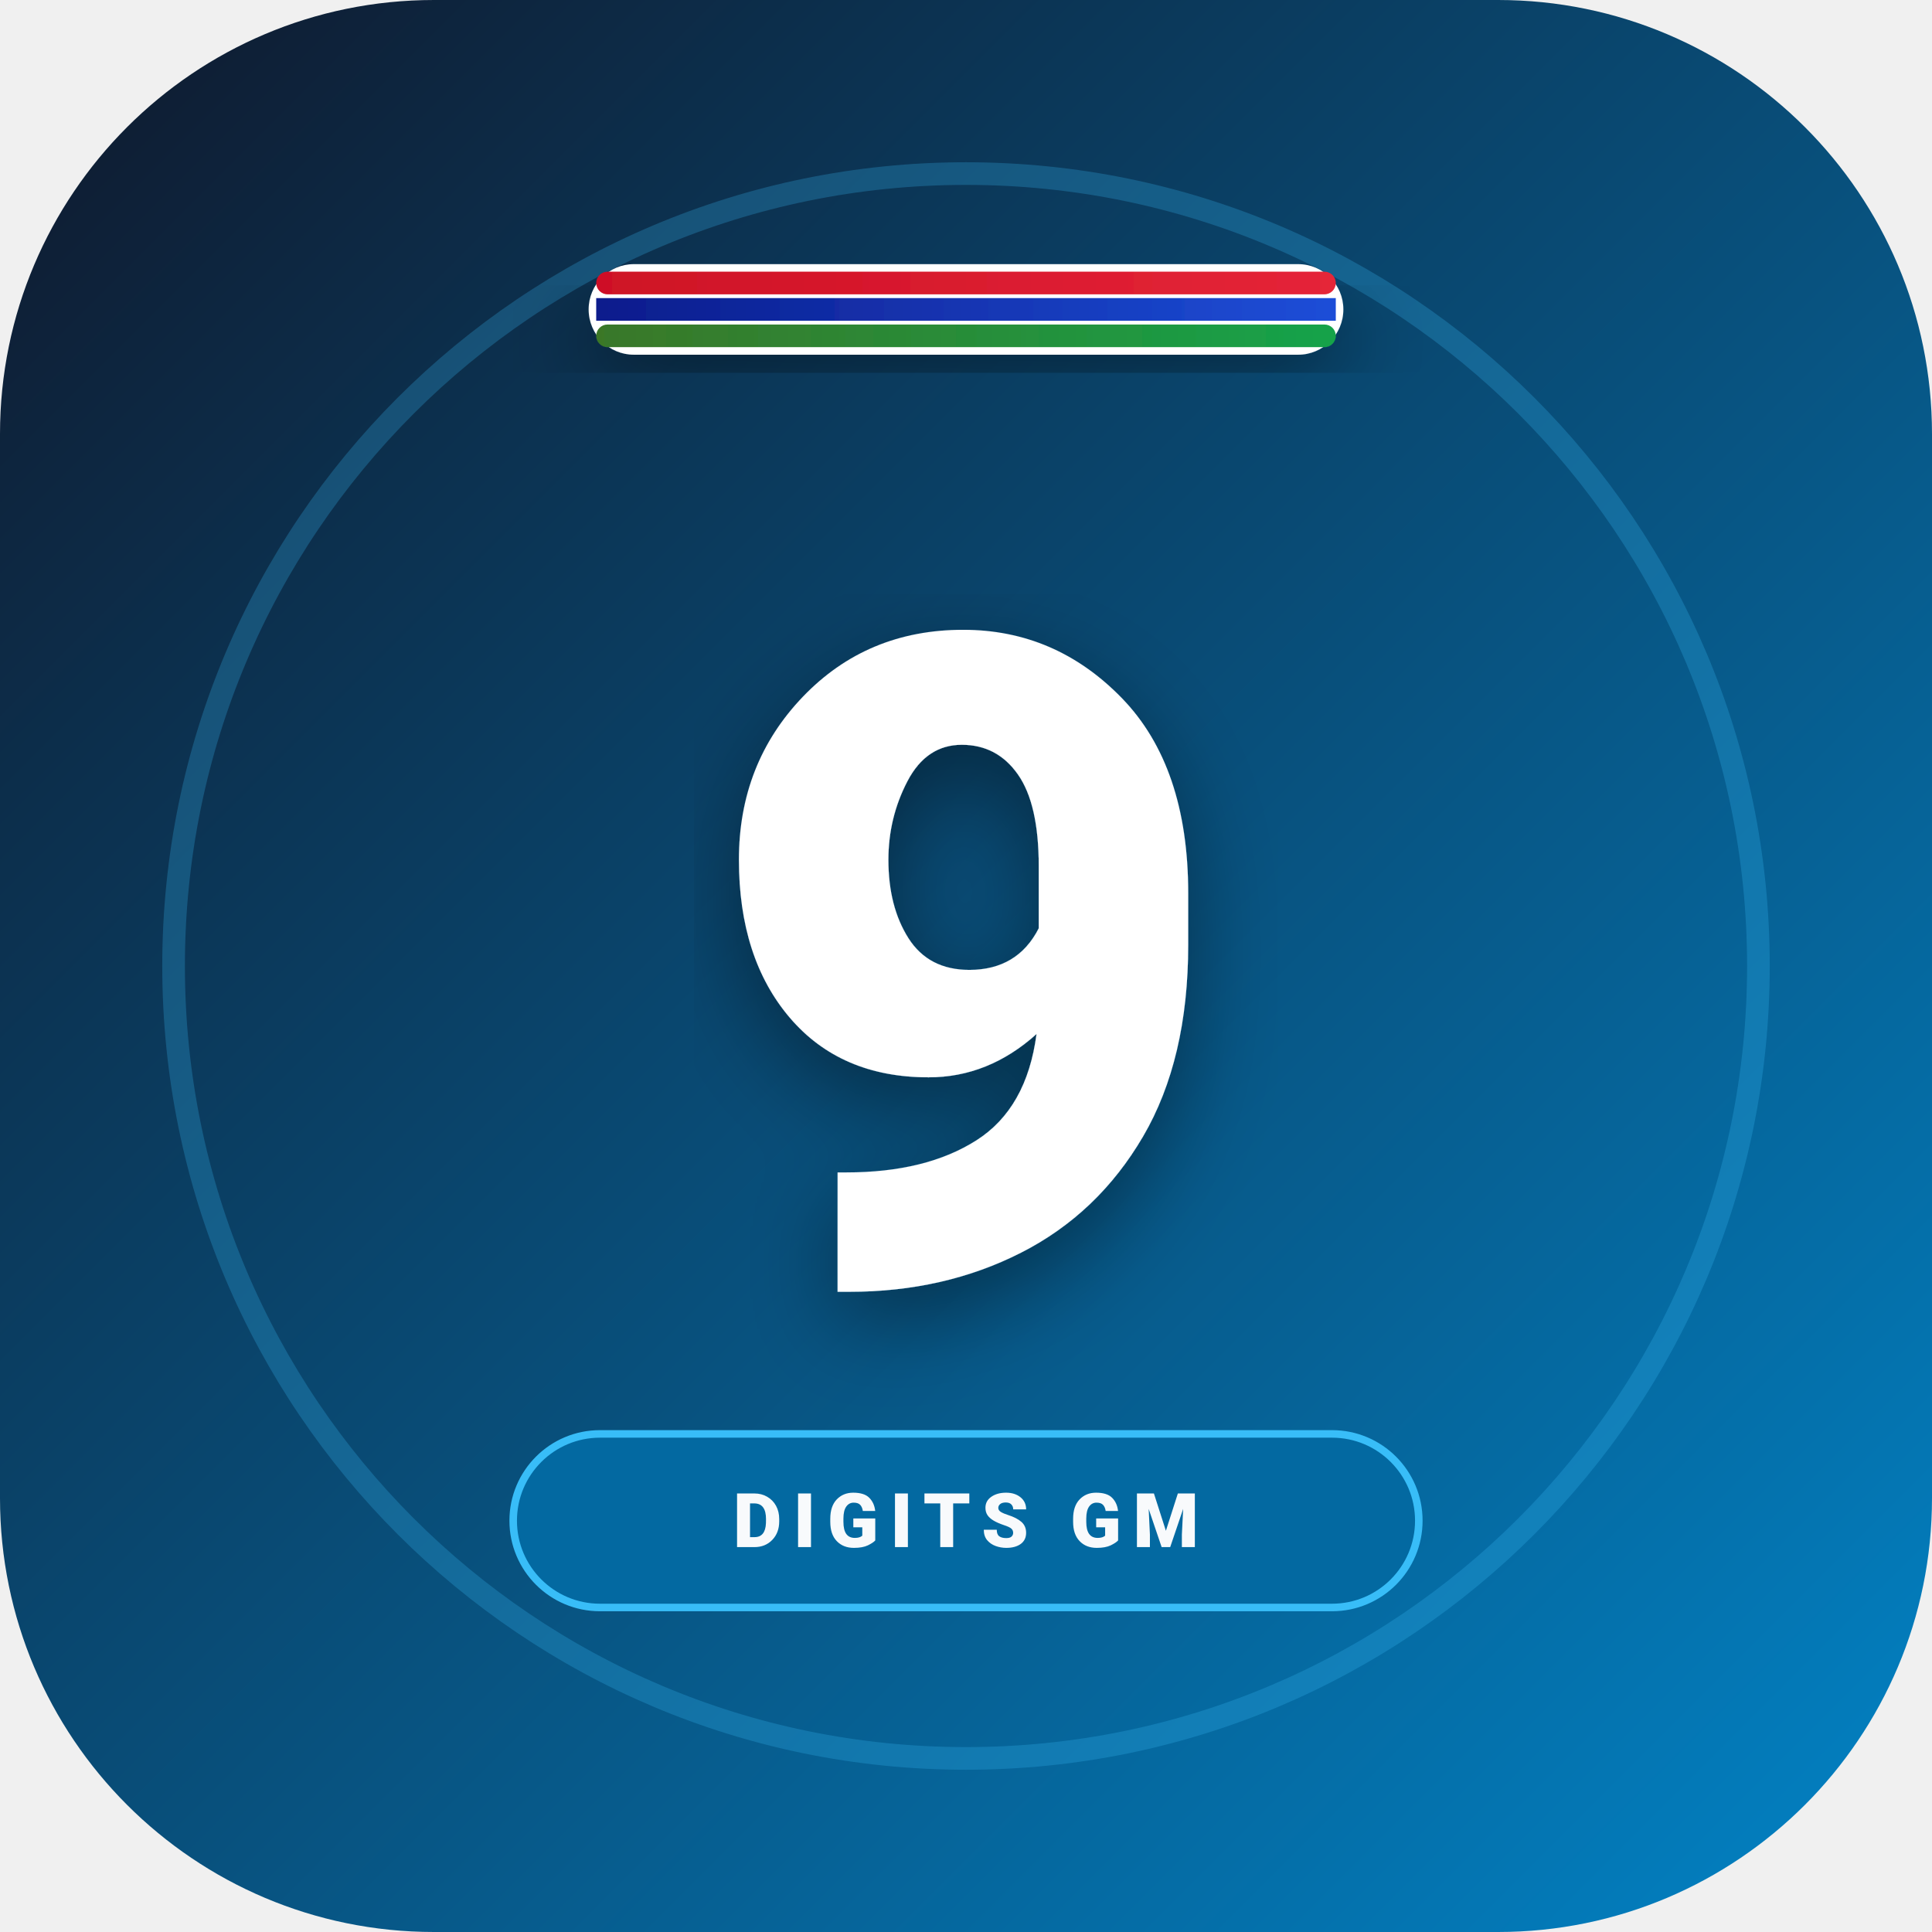
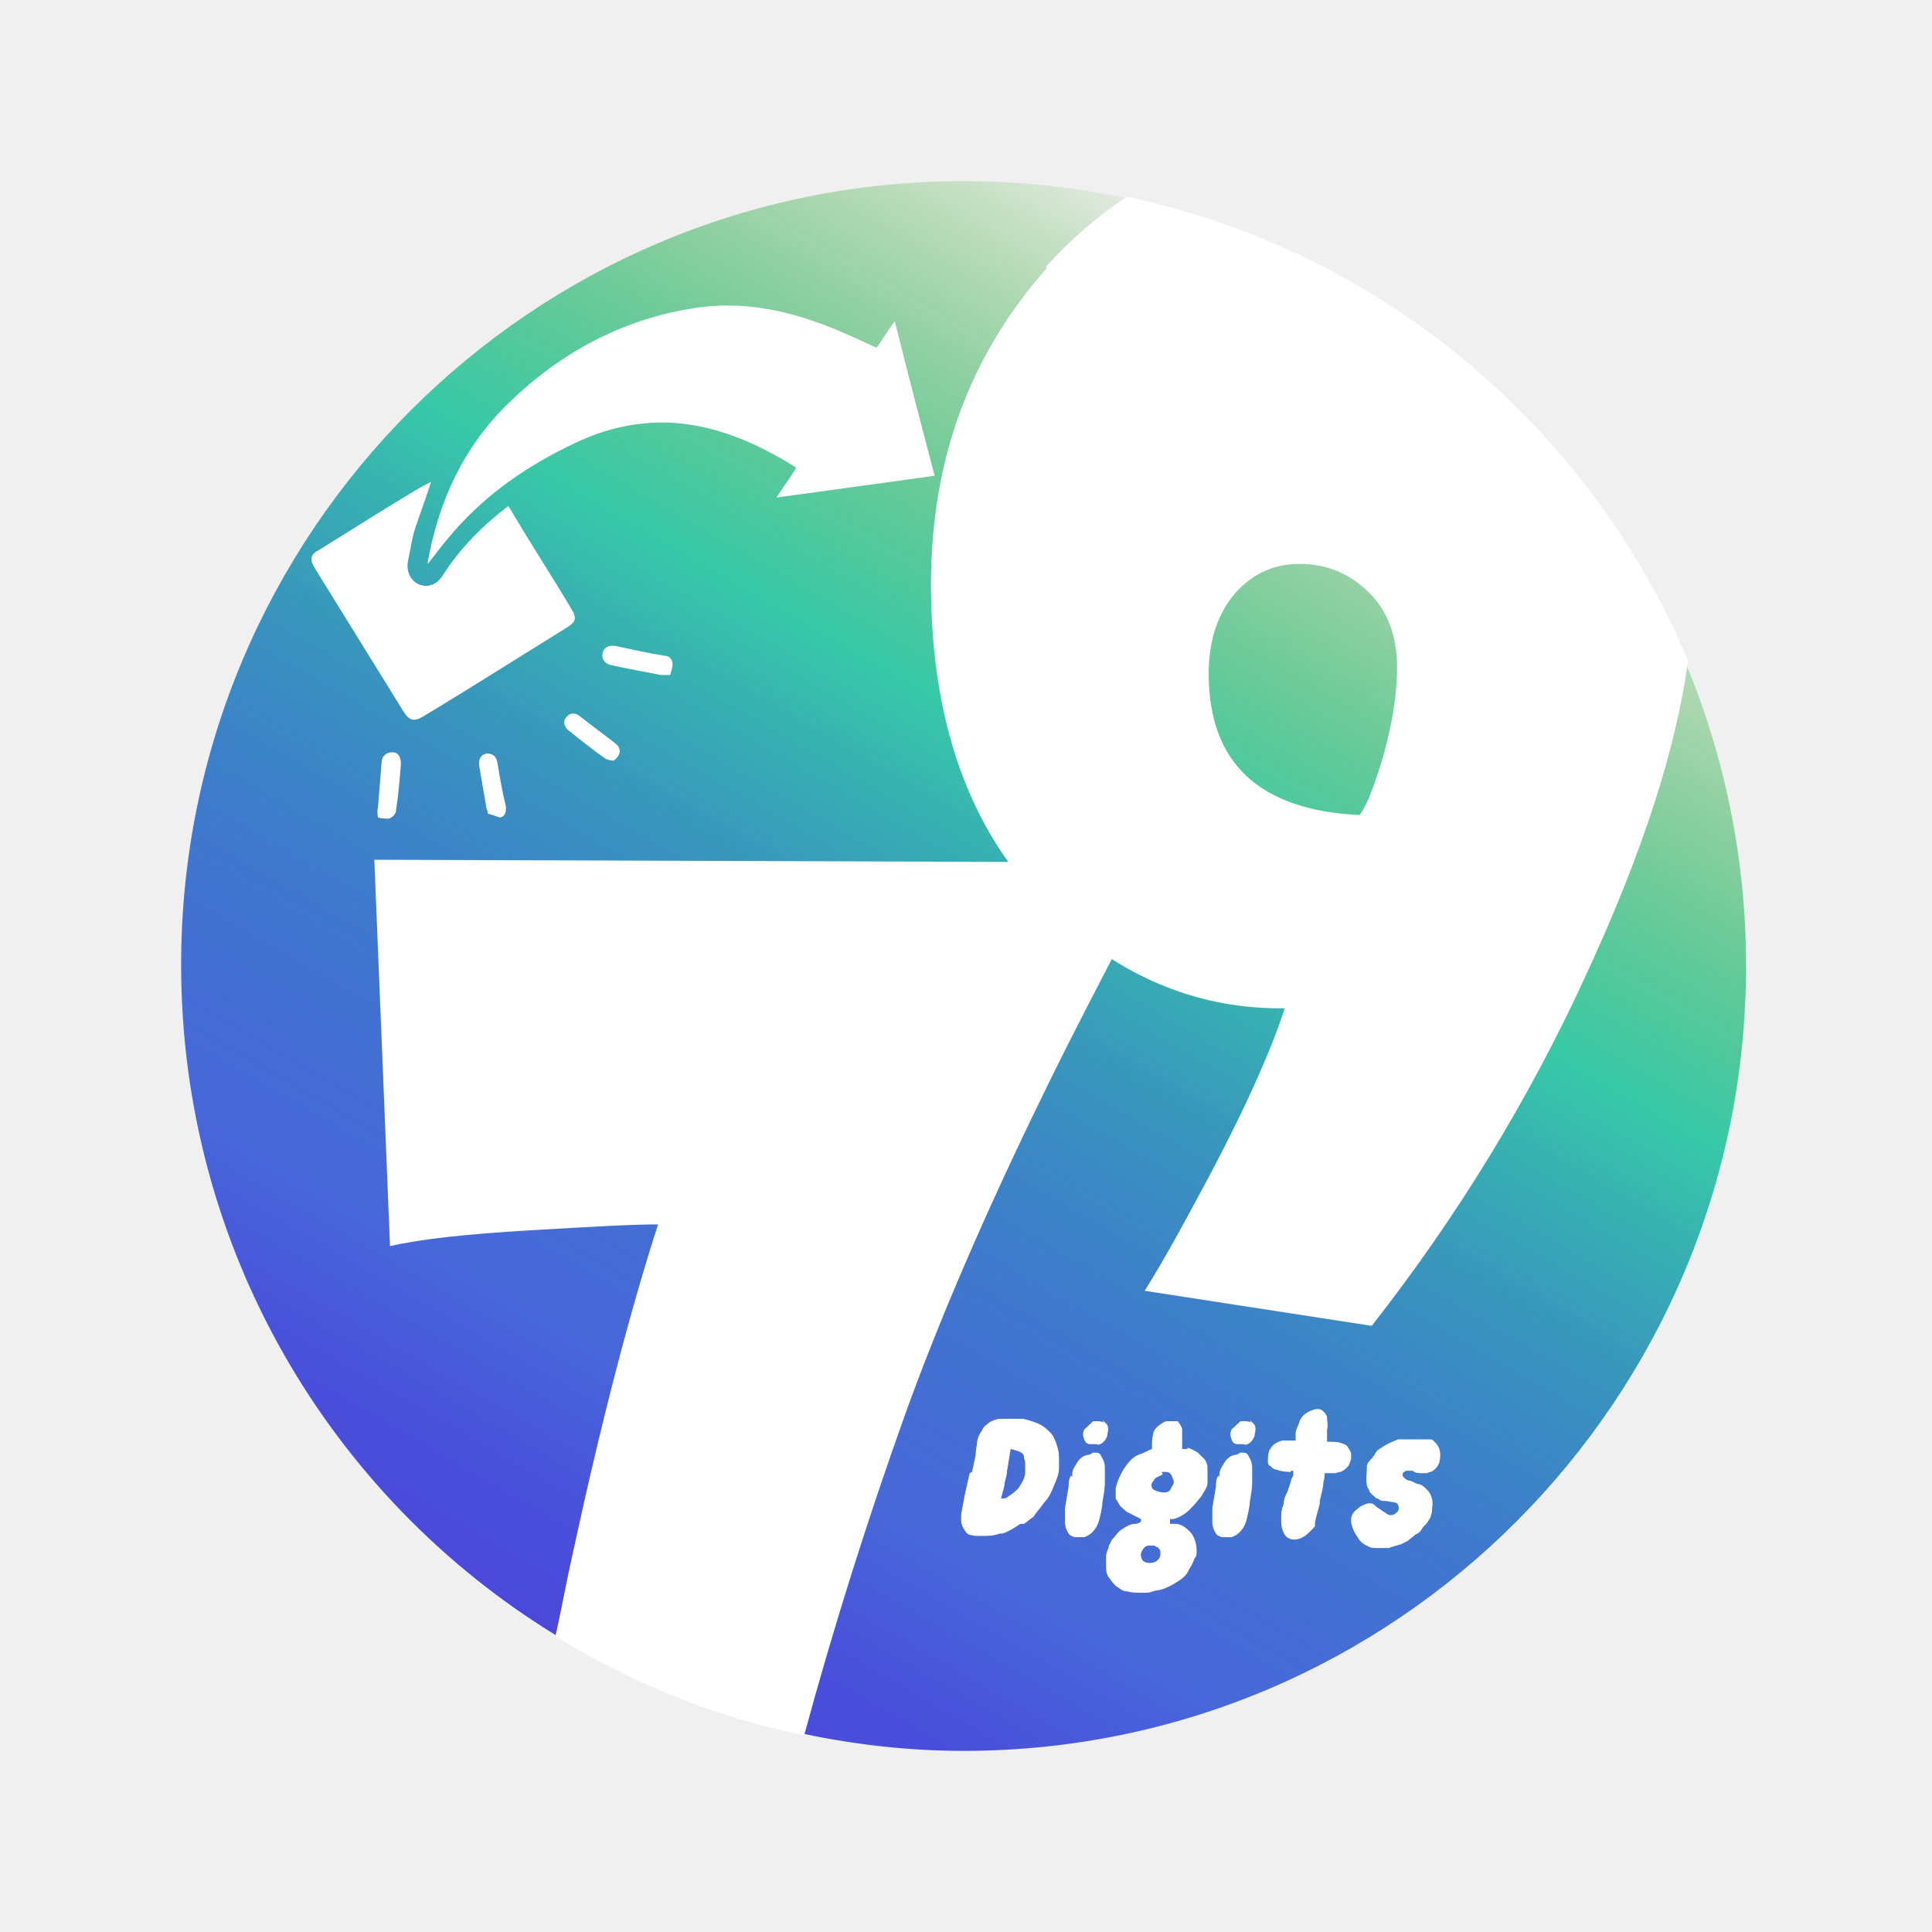
- <svg xmlns="http://www.w3.org/2000/svg" viewBox="0 0 512 512" width="512" height="512">
+ <svg xmlns="http://www.w3.org/2000/svg" id="Layer_1" viewBox="0 0 16 16">
  <defs>
-     <linearGradient id="bgGrad" x1="0%" y1="0%" x2="100%" y2="100%">
-       <stop offset="0%" stop-color="#0f172a" />
-       <stop offset="100%" stop-color="#0284c7" />
+     <style>.cls-1{fill:#fff;}.cls-2{fill:none;}.cls-3{fill:url(#New_Gradient_Swatch_1);}</style>
+     <linearGradient id="New_Gradient_Swatch_1" x1="11.23" y1="2.37" x2="4.73" y2="13.63" gradientUnits="userSpaceOnUse">
+       <stop offset="0" stop-color="#2c9904" stop-opacity="0" />
+       <stop offset=".07" stop-color="#2ea326" stop-opacity=".21" />
+       <stop offset=".27" stop-color="#35be82" stop-opacity=".78" />
+       <stop offset=".36" stop-color="#38c9a7" />
+       <stop offset=".5" stop-color="#2491b5" stop-opacity=".9" />
+       <stop offset=".66" stop-color="#1059c3" stop-opacity=".79" />
+       <stop offset=".78" stop-color="#0437cc" stop-opacity=".72" />
+       <stop offset=".84" stop-color="#002ad0" stop-opacity=".7" />
+       <stop offset=".85" stop-color="#0024d0" stop-opacity=".7" />
+       <stop offset=".94" stop-color="#0209d0" stop-opacity=".7" />
+       <stop offset="1" stop-color="#0300d0" stop-opacity=".7" />
    </linearGradient>
-     <linearGradient id="accentGrad" x1="0%" y1="0%" x2="100%" y2="100%">
-       <stop offset="0%" stop-color="#38bdf8" />
-       <stop offset="100%" stop-color="#0284c7" />
-     </linearGradient>
-     <linearGradient id="gambiaRed" x1="0%" y1="0%" x2="100%" y2="0%">
-       <stop offset="0%" stop-color="#CE1126" />
-       <stop offset="100%" stop-color="#E52538" />
-     </linearGradient>
-     <linearGradient id="gambiaBlue" x1="0%" y1="0%" x2="100%" y2="0%">
-       <stop offset="0%" stop-color="#0C1C8C" />
-       <stop offset="100%" stop-color="#1D4ED8" />
-     </linearGradient>
-     <linearGradient id="gambiaGreen" x1="0%" y1="0%" x2="100%" y2="0%">
-       <stop offset="0%" stop-color="#3A7728" />
-       <stop offset="100%" stop-color="#16A34A" />
-     </linearGradient>
-     <filter id="shadow" x="-10%" y="-10%" width="130%" height="130%">
-       <feDropShadow dx="0" dy="8" stdDeviation="12" flood-color="#000000" flood-opacity="0.4" />
-     </filter>
  </defs>
-   <rect width="512" height="512" rx="115" fill="url(#bgGrad)" />
-   <circle cx="256" cy="256" r="210" fill="none" stroke="#38bdf8" stroke-opacity="0.25" stroke-width="6" />
-   <g transform="translate(156, 70)" filter="url(#shadow)">
-     <rect width="200" height="24" rx="12" fill="#FFFFFF" />
-     <rect x="2" y="2" width="196" height="6" rx="3" fill="url(#gambiaRed)" />
-     <rect x="2" y="9" width="196" height="6" fill="url(#gambiaBlue)" />
-     <rect x="2" y="16" width="196" height="6" rx="3" fill="url(#gambiaGreen)" />
+   <path class="cls-3" d="m14.46,8c0,3.59-2.9,6.5-6.48,6.5-.45,0-.89-.05-1.32-.14-.74-.15-1.43-.43-2.06-.82-1.86-1.14-3.1-3.2-3.1-5.55C1.5,4.41,4.4,1.5,7.98,1.5s6.48,2.91,6.48,6.5Z" />
+   <g>
+     <path class="cls-1" d="m3.54,4.67c.09-.52.3-.97.67-1.33.43-.42.95-.7,1.55-.79.39-.06.77.02,1.14.17.12.05.23.1.36.16.05-.07.09-.14.15-.22.11.44.22.86.33,1.28-.44.06-.86.12-1.31.18.06-.09.11-.16.16-.24,0,0,0-.01,0-.01-.32-.2-.66-.35-1.04-.37-.28-.01-.54.05-.79.17-.38.18-.72.41-1,.73-.07.08-.14.17-.21.26Z" />
+     <path class="cls-1" d="m3.57,3.99c-.04.13-.09.26-.13.38-.03.09-.04.18-.06.27-.02.09.02.17.09.2.08.03.15,0,.2-.08.14-.22.33-.41.54-.57.01.02.02.03.03.05.16.27.33.53.49.8.05.08.04.11-.04.16-.39.24-.78.49-1.18.73-.08.05-.12.04-.17-.04-.24-.39-.49-.79-.73-1.18-.05-.08-.04-.12.04-.16.29-.18.57-.36.86-.53.01,0,.02-.01.04-.02Z" />
+     <path class="cls-1" d="m5.55,5.59s-.06,0-.08,0c-.14-.03-.27-.05-.4-.08-.06-.01-.09-.05-.08-.1.01-.05.05-.07.11-.06.14.03.27.06.4.08.04,0,.07.03.07.07,0,.03-.01.05-.02.09Z" />
+     <path class="cls-1" d="m5.09,6.3s-.05,0-.08-.02c-.1-.07-.2-.15-.3-.23-.04-.03-.05-.08-.02-.11.03-.04.07-.04.11-.01.1.08.2.15.3.23.05.04.04.1-.02.14Z" />
+     <path class="cls-1" d="m4.04,6.74s0-.03-.01-.04c-.02-.12-.04-.23-.06-.35-.01-.06.01-.1.06-.11.05,0,.08.02.09.08.02.12.04.24.07.36,0,.04,0,.08-.05.09l-.09-.03Z" />
+     <path class="cls-1" d="m3.13,6.77s-.01-.06,0-.08c.01-.12.02-.24.03-.37,0-.06.04-.09.09-.09.05,0,.07.04.07.1-.01.13-.02.25-.04.38,0,.03-.03.06-.06.07-.02,0-.06,0-.09-.01Z" />
  </g>
-   <g filter="url(#shadow)">
-     <text x="256" y="340" font-family="system-ui, -apple-system, BlinkMacSystemFont, 'Segoe UI', Roboto, sans-serif" font-size="240" font-weight="900" fill="#FFFFFF" text-anchor="middle" letter-spacing="-6">9</text>
+   <g>
+     <path class="cls-1" d="m8.05,12.19l.03-.14s0-.05.01-.08c0-.04.01-.08.04-.12.01-.02.02-.04.04-.05.03-.03.06-.04.1-.05.02,0,.04,0,.06,0,.05,0,.09,0,.14,0,.05.01.11.03.15.05l.03.02s.05.04.07.07c.01.02.02.04.03.07.01.03.02.07.02.1,0,.03,0,.07,0,.1,0,.05-.02.09-.04.14-.02.05-.04.1-.08.14l-.03.04s-.04.05-.06.08c0,0,0,0,0,0-.03.02-.05.04-.08.06h-.03s-.1.07-.15.08c0,0-.01,0-.02,0-.05.02-.1.02-.16.02-.03,0-.06,0-.09-.01-.01,0-.02-.01-.03-.02-.02-.03-.04-.06-.04-.1,0-.02,0-.04,0-.05l.03-.16.04-.18Zm.38.14s.06-.08.06-.13c0-.02,0-.05,0-.07,0-.02,0-.04-.01-.05,0,0,0-.01,0-.02,0-.01-.01-.02-.02-.03-.02-.01-.05-.02-.09-.03-.01.05-.02.13-.03.18,0,.03-.01.06-.02.1,0,.03-.02.09-.03.13.02,0,.04,0,.05-.01.03-.02.06-.04.09-.07Z" />
+     <path class="cls-1" d="m8.88,12.23s0-.01,0-.02c0-.03.01-.05.03-.08.02-.04.05-.07.09-.08.02,0,.04-.01.05-.02,0,0,.01,0,.01,0,.03,0,.05,0,.06.03.02.03.03.06.03.1,0,.04,0,.08,0,.12,0,.05-.01.1-.02.16,0,.04-.02.12-.03.16-.02.06-.06.11-.12.13-.01,0-.02,0-.04,0h-.04s-.04-.01-.05-.03c-.02-.03-.03-.06-.03-.09,0-.04,0-.08,0-.12.01-.06.02-.12.03-.18,0-.03,0-.06.02-.09Zm.25-.47s.03.03.04.04c.01.02.01.05,0,.08,0,.01,0,.02-.01.03,0,.01-.02.03-.03.04-.02.01-.03.02-.05.01-.02,0-.04,0-.05,0-.04,0-.05-.03-.06-.07,0-.03,0-.05.03-.07.01-.01.02-.02.03-.03,0,0,.01,0,.01-.01,0,0,.01-.01.02-.01,0,0,.02,0,.03,0,.01,0,.03,0,.05.01Z" />
+     <path class="cls-1" d="m9.84,11.99s.05.02.08.04c.02.02.04.04.06.06.01.02.02.04.02.06,0,.03,0,.05,0,.08,0,.01,0,.03,0,.05,0,.04-.03.07-.05.11-.04.05-.08.1-.13.14-.03.02-.06.04-.1.05-.01,0-.02,0-.03,0,0,.01,0,.03,0,.04,0,0,0,0,0,0,.02,0,.05,0,.06,0,.04.01.07.03.1.06.04.04.06.1.06.16,0,.03,0,.05-.02.07-.01.04-.04.08-.06.12-.02.03-.05.05-.08.07-.05.03-.1.06-.16.07-.03,0-.06.02-.09.02-.02,0-.04,0-.06,0-.03,0-.07,0-.1-.01-.04,0-.06-.02-.09-.04-.02-.01-.03-.03-.04-.04-.01-.01-.02-.03-.03-.04-.02-.03-.02-.06-.02-.1,0-.02,0-.05,0-.07,0-.02.01-.05.02-.07,0-.02.01-.03.02-.05,0,0,0-.01.01-.02.03-.03.05-.07.09-.09.03-.02.06-.04.1-.04.02,0,.04-.01.05-.02,0,0,0-.01,0-.02h0s-.08-.04-.12-.06c0,0-.06-.05-.06-.06-.01-.02-.02-.03-.03-.05,0,0,0,0,0-.01,0-.03,0-.05,0-.08.02-.07.05-.14.1-.2.03-.04.07-.07.11-.08.03-.01.06-.03.09-.04,0,0,0-.01,0-.01,0-.04,0-.08.01-.11,0-.03.02-.05.04-.07.03-.02.05-.04.08-.04.01,0,.03,0,.05,0,0,0,.02,0,.03,0,0,0,.01,0,.01.01.01.01.02.03.03.05,0,.04,0,.09,0,.13,0,.01,0,.02,0,.04.01,0,.03,0,.04,0Zm-.24.83s-.03-.01-.04-.02c0,0,0,0-.01,0-.01,0-.03,0-.04,0-.02,0-.04.02-.05.04-.02.03-.01.06,0,.08.02.02.05.03.09.02.04-.01.06-.04.06-.07,0-.02,0-.04-.02-.05Zm.03-.61s-.04.02-.06.03c-.01.01-.02.03-.03.04-.01.03,0,.05.02.06.02.01.05.02.08.02.03,0,.05-.01.06-.04.02-.03.03-.05.01-.08-.01-.04-.03-.05-.06-.05-.01,0-.02,0-.03,0Z" />
+     <path class="cls-1" d="m10.1,12.23s0-.01,0-.02c0-.03.01-.05.03-.08.02-.04.05-.07.09-.08.02,0,.04-.01.05-.02,0,0,.01,0,.01,0,.03,0,.05,0,.06.03.02.03.03.06.03.1,0,.04,0,.08,0,.12,0,.05-.01.1-.02.16,0,.04-.02.12-.03.16-.02.06-.06.11-.12.13-.01,0-.02,0-.04,0h-.04s-.04-.01-.05-.03c-.02-.03-.03-.06-.03-.09,0-.04,0-.08,0-.12.01-.06.02-.12.03-.18,0-.03,0-.06.02-.09Zm.25-.47s.03.03.04.04c.01.02.01.05,0,.08,0,.01,0,.02-.01.03,0,.01-.02.03-.03.04-.02.01-.03.02-.05.01-.02,0-.04,0-.05,0-.04,0-.05-.03-.06-.07,0-.03,0-.05.03-.07.01-.01.02-.02.03-.03,0,0,.01,0,.01-.01,0,0,.01-.01.02-.01,0,0,.02,0,.03,0,.01,0,.03,0,.05.01Z" />
+     <path class="cls-1" d="m10.69,12.19s-.08,0-.12-.02c-.02,0-.03-.01-.05-.03-.01,0-.02-.02-.02-.03,0-.03,0-.06.01-.09,0,0,0-.01.01-.02.02-.04.06-.06.1-.07.03,0,.06,0,.09,0,0,0,.01,0,.02,0,0,0,0,0,0-.01,0-.02,0-.03,0-.05,0,0,0,0,0,0,0-.03.02-.06.03-.09.01-.04.04-.07.08-.09.04-.02.08-.03.11-.01,0,0,0,0,.01.01.01.01.03.03.03.05,0,.03.01.07,0,.1,0,.02,0,.04,0,.06,0,.01,0,.03,0,.04,0,0,.01,0,.02,0,.04,0,.08,0,.12.02.01,0,.02.01.03.02.01.02.03.04.03.07,0,.02,0,.04-.01.06-.01.04-.05.07-.08.08-.02,0-.03.01-.05.01-.01,0-.03,0-.04,0h-.04s0,0,0,0c0,.02,0,.05-.01.07,0,.05-.02.11-.03.16,0,0,0,.02,0,.02-.01.05-.03.1-.04.16v.03s-.06.07-.1.09c-.02.01-.04.02-.07.02-.03,0-.06-.01-.08-.04-.02-.03-.03-.07-.03-.12,0-.04,0-.09.02-.13,0-.03.01-.07.03-.1.01-.03.02-.06.03-.09,0-.02.01-.03.02-.05,0-.01,0-.02,0-.04h-.02Z" />
+     <path class="cls-1" d="m11.8,11.92s.02,0,.02,0c0,0,.01,0,.02,0,.01,0,.02,0,.03.01.02.02.04.04.05.07.01.03.01.07,0,.11-.01.03-.03.06-.07.08,0,0-.02,0-.03.01-.02,0-.03,0-.05,0-.02,0-.05,0-.07-.02,0,0-.02,0-.03,0,0,0-.01,0-.02,0,0,0-.01,0-.02.01-.01,0-.02.02-.01.04.01.01.02.02.04.03.03,0,.05.02.08.03.03,0,.05.02.07.04,0,0,.01.01.02.02.03.04.04.09.03.14,0,.02,0,.04-.01.06,0,.02-.02.04-.03.06-.02.02-.04.04-.05.06-.01.02-.03.03-.05.04-.02.02-.04.03-.06.05-.02.01-.04.02-.06.03-.04.01-.07.02-.1.03-.03,0-.07,0-.1,0-.03,0-.05,0-.08-.02,0,0-.01,0-.02-.01-.02-.01-.04-.03-.05-.05-.03-.04-.05-.08-.06-.13,0,0,0-.02,0-.03,0,0,0,0,0,0,0-.04.03-.07.06-.09.02-.02.05-.03.08-.04,0,0,.01,0,.02,0,.02,0,.03.01.05.03.03.02.06.04.09.06.03.02.07,0,.09-.03.01-.02,0-.05-.01-.06,0,0-.02-.01-.03-.01-.02,0-.05-.01-.07-.01,0,0-.02,0-.02,0-.01,0-.03-.01-.04-.02,0,0-.01,0-.01,0-.02-.02-.04-.03-.06-.06,0,0,0,0,0-.01-.01-.01-.02-.03-.02-.04-.01-.05,0-.1,0-.16,0-.02.02-.04.03-.05.02-.02.03-.04.05-.07.01-.01.02-.02.04-.03.04-.03.09-.05.14-.07.02,0,.04,0,.06,0,.02,0,.04,0,.05,0h.12Z" />
  </g>
-   <g transform="translate(136, 380)">
-     <rect width="240" height="46" rx="23" fill="#0369a1" stroke="#38bdf8" stroke-width="2" />
-     <text x="120" y="30" font-family="system-ui, -apple-system, BlinkMacSystemFont, 'Segoe UI', Roboto, sans-serif" font-size="20" font-weight="800" fill="#F8FAFC" text-anchor="middle" letter-spacing="3">DIGITS GM</text>
+   <path class="cls-2" d="m8.02,1.5c-3.58,0-6.48,2.91-6.48,6.5,0,2.36,1.26,4.43,3.13,5.57.05-.24.1-.49.15-.73.24-1.11.48-2.03.71-2.74-.22,0-.57.02-1.08.05-.5.03-.88.07-1.14.13l-.13-3.2,5.77.02.47.53c-.24.46-.47.9-.68,1.33-.51,1.04-.9,1.95-1.18,2.73-.31.86-.59,1.75-.84,2.68.42.08.85.13,1.29.13,3.58,0,6.48-2.91,6.48-6.5S11.6,1.5,8.02,1.5Z" />
+   <path class="cls-1" d="m9.35,7.67c-.24.46-.47.9-.68,1.33-.51,1.04-.9,1.95-1.18,2.73-.3.84-.58,1.72-.83,2.64-.74-.15-1.43-.43-2.06-.82.05-.22.09-.45.14-.67.24-1.11.48-2.03.71-2.74-.22,0-.57.02-1.08.05-.5.03-.88.07-1.14.13l-.13-3.2,5.77.02.47.53Z" />
+   <g>
+     <path class="cls-2" d="m13.99,5.47c-.1.74-.37,1.59-.82,2.55-.51,1.1-1.11,2.08-1.8,2.96l-1.88-.29c.17-.29.33-.57.47-.83.34-.63.57-1.13.69-1.51-.69,0-1.32-.23-1.86-.73-.71-.64-1.07-1.57-1.07-2.78,0-1.03.32-1.9.96-2.62.21-.23.43-.43.67-.58-.43-.09-.87-.13-1.32-.13-3.58,0-6.48,2.91-6.48,6.5s2.9,6.5,6.48,6.5,6.48-2.91,6.48-6.5c0-.9-.18-1.75-.51-2.53Z" />
+     <path class="cls-2" d="m11.26,6.75c.06-.09.12-.24.19-.47.08-.27.12-.52.12-.75,0-.25-.08-.45-.23-.62-.16-.16-.35-.24-.58-.24-.21,0-.38.08-.52.23-.15.17-.23.39-.23.68,0,.73.42,1.12,1.25,1.17Z" />
+     <path class="cls-1" d="m8.67,2.22c-.64.72-.96,1.59-.96,2.62,0,1.21.36,2.14,1.07,2.78.55.49,1.17.74,1.86.73-.12.37-.35.88-.69,1.51-.14.26-.29.54-.47.83l1.88.29c.69-.88,1.3-1.86,1.8-2.96.44-.96.72-1.81.82-2.55-.82-1.94-2.55-3.4-4.65-3.84-.24.16-.46.35-.67.58Zm1.57,2.68c.14-.15.31-.23.52-.23.23,0,.42.08.58.24.16.16.23.37.23.62,0,.22-.04.47-.12.75-.07.23-.13.39-.19.47-.83-.04-1.25-.43-1.25-1.17,0-.29.08-.51.23-.68Z" />
  </g>
</svg>
